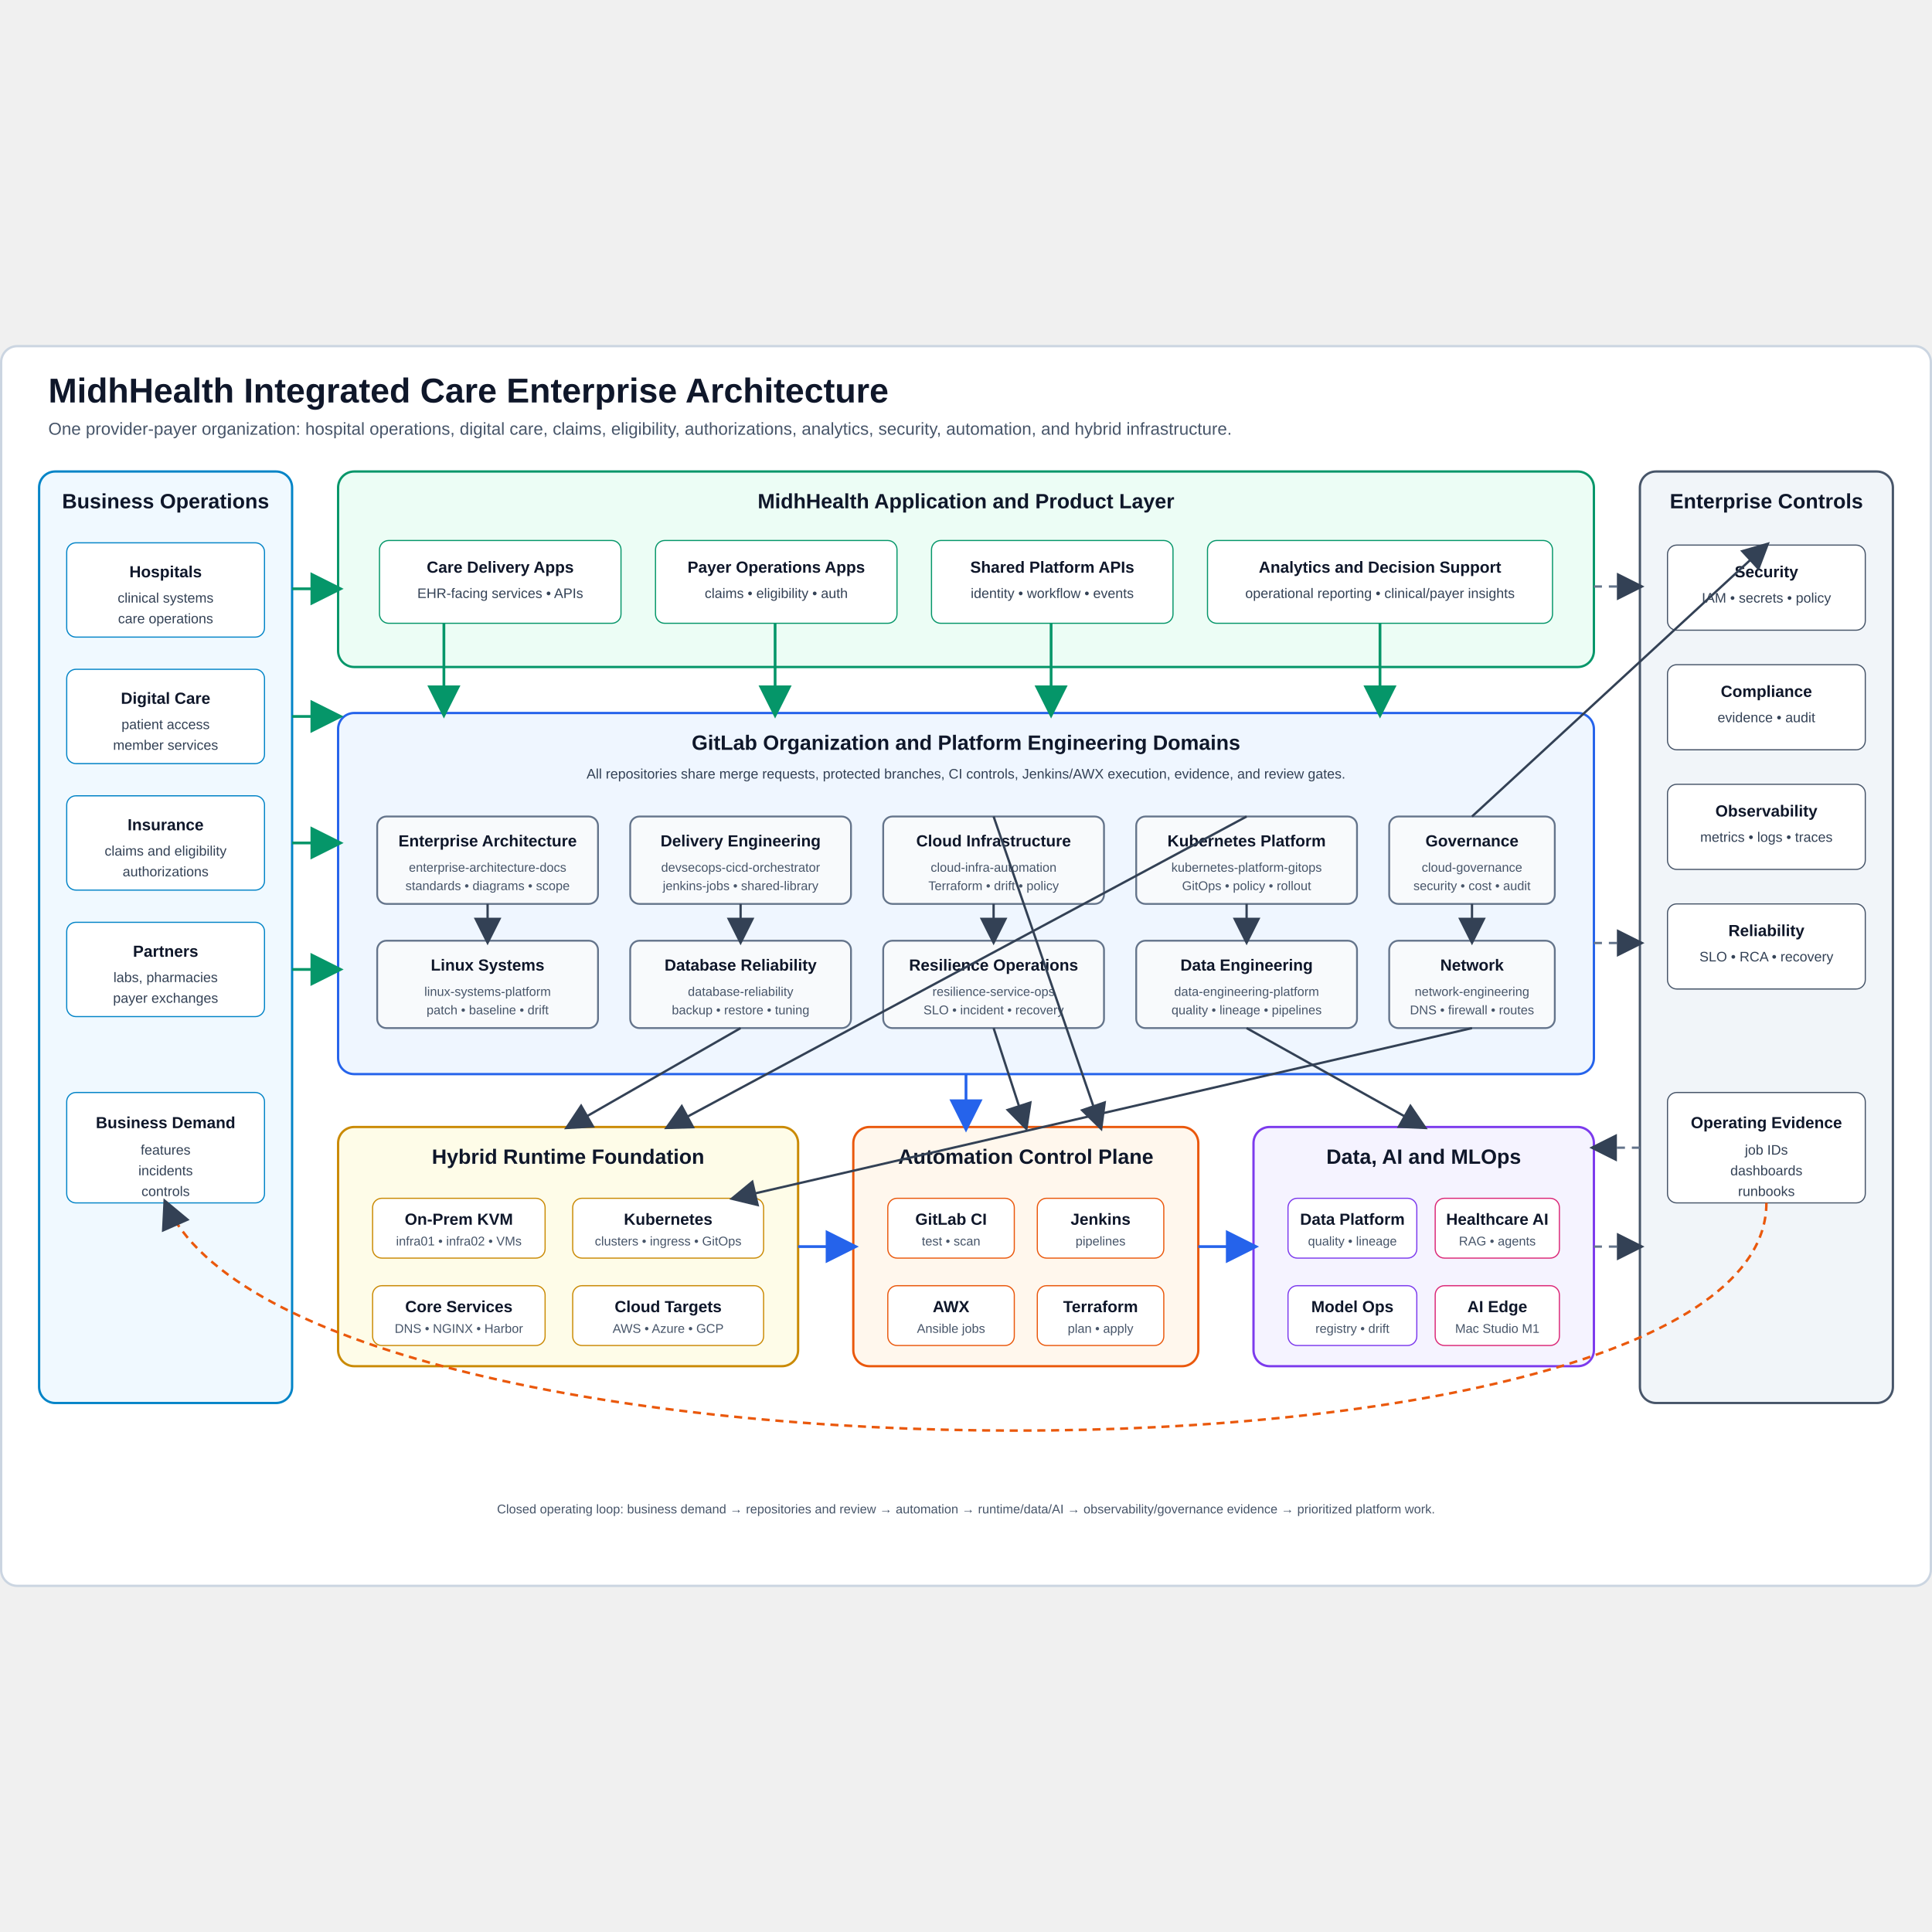
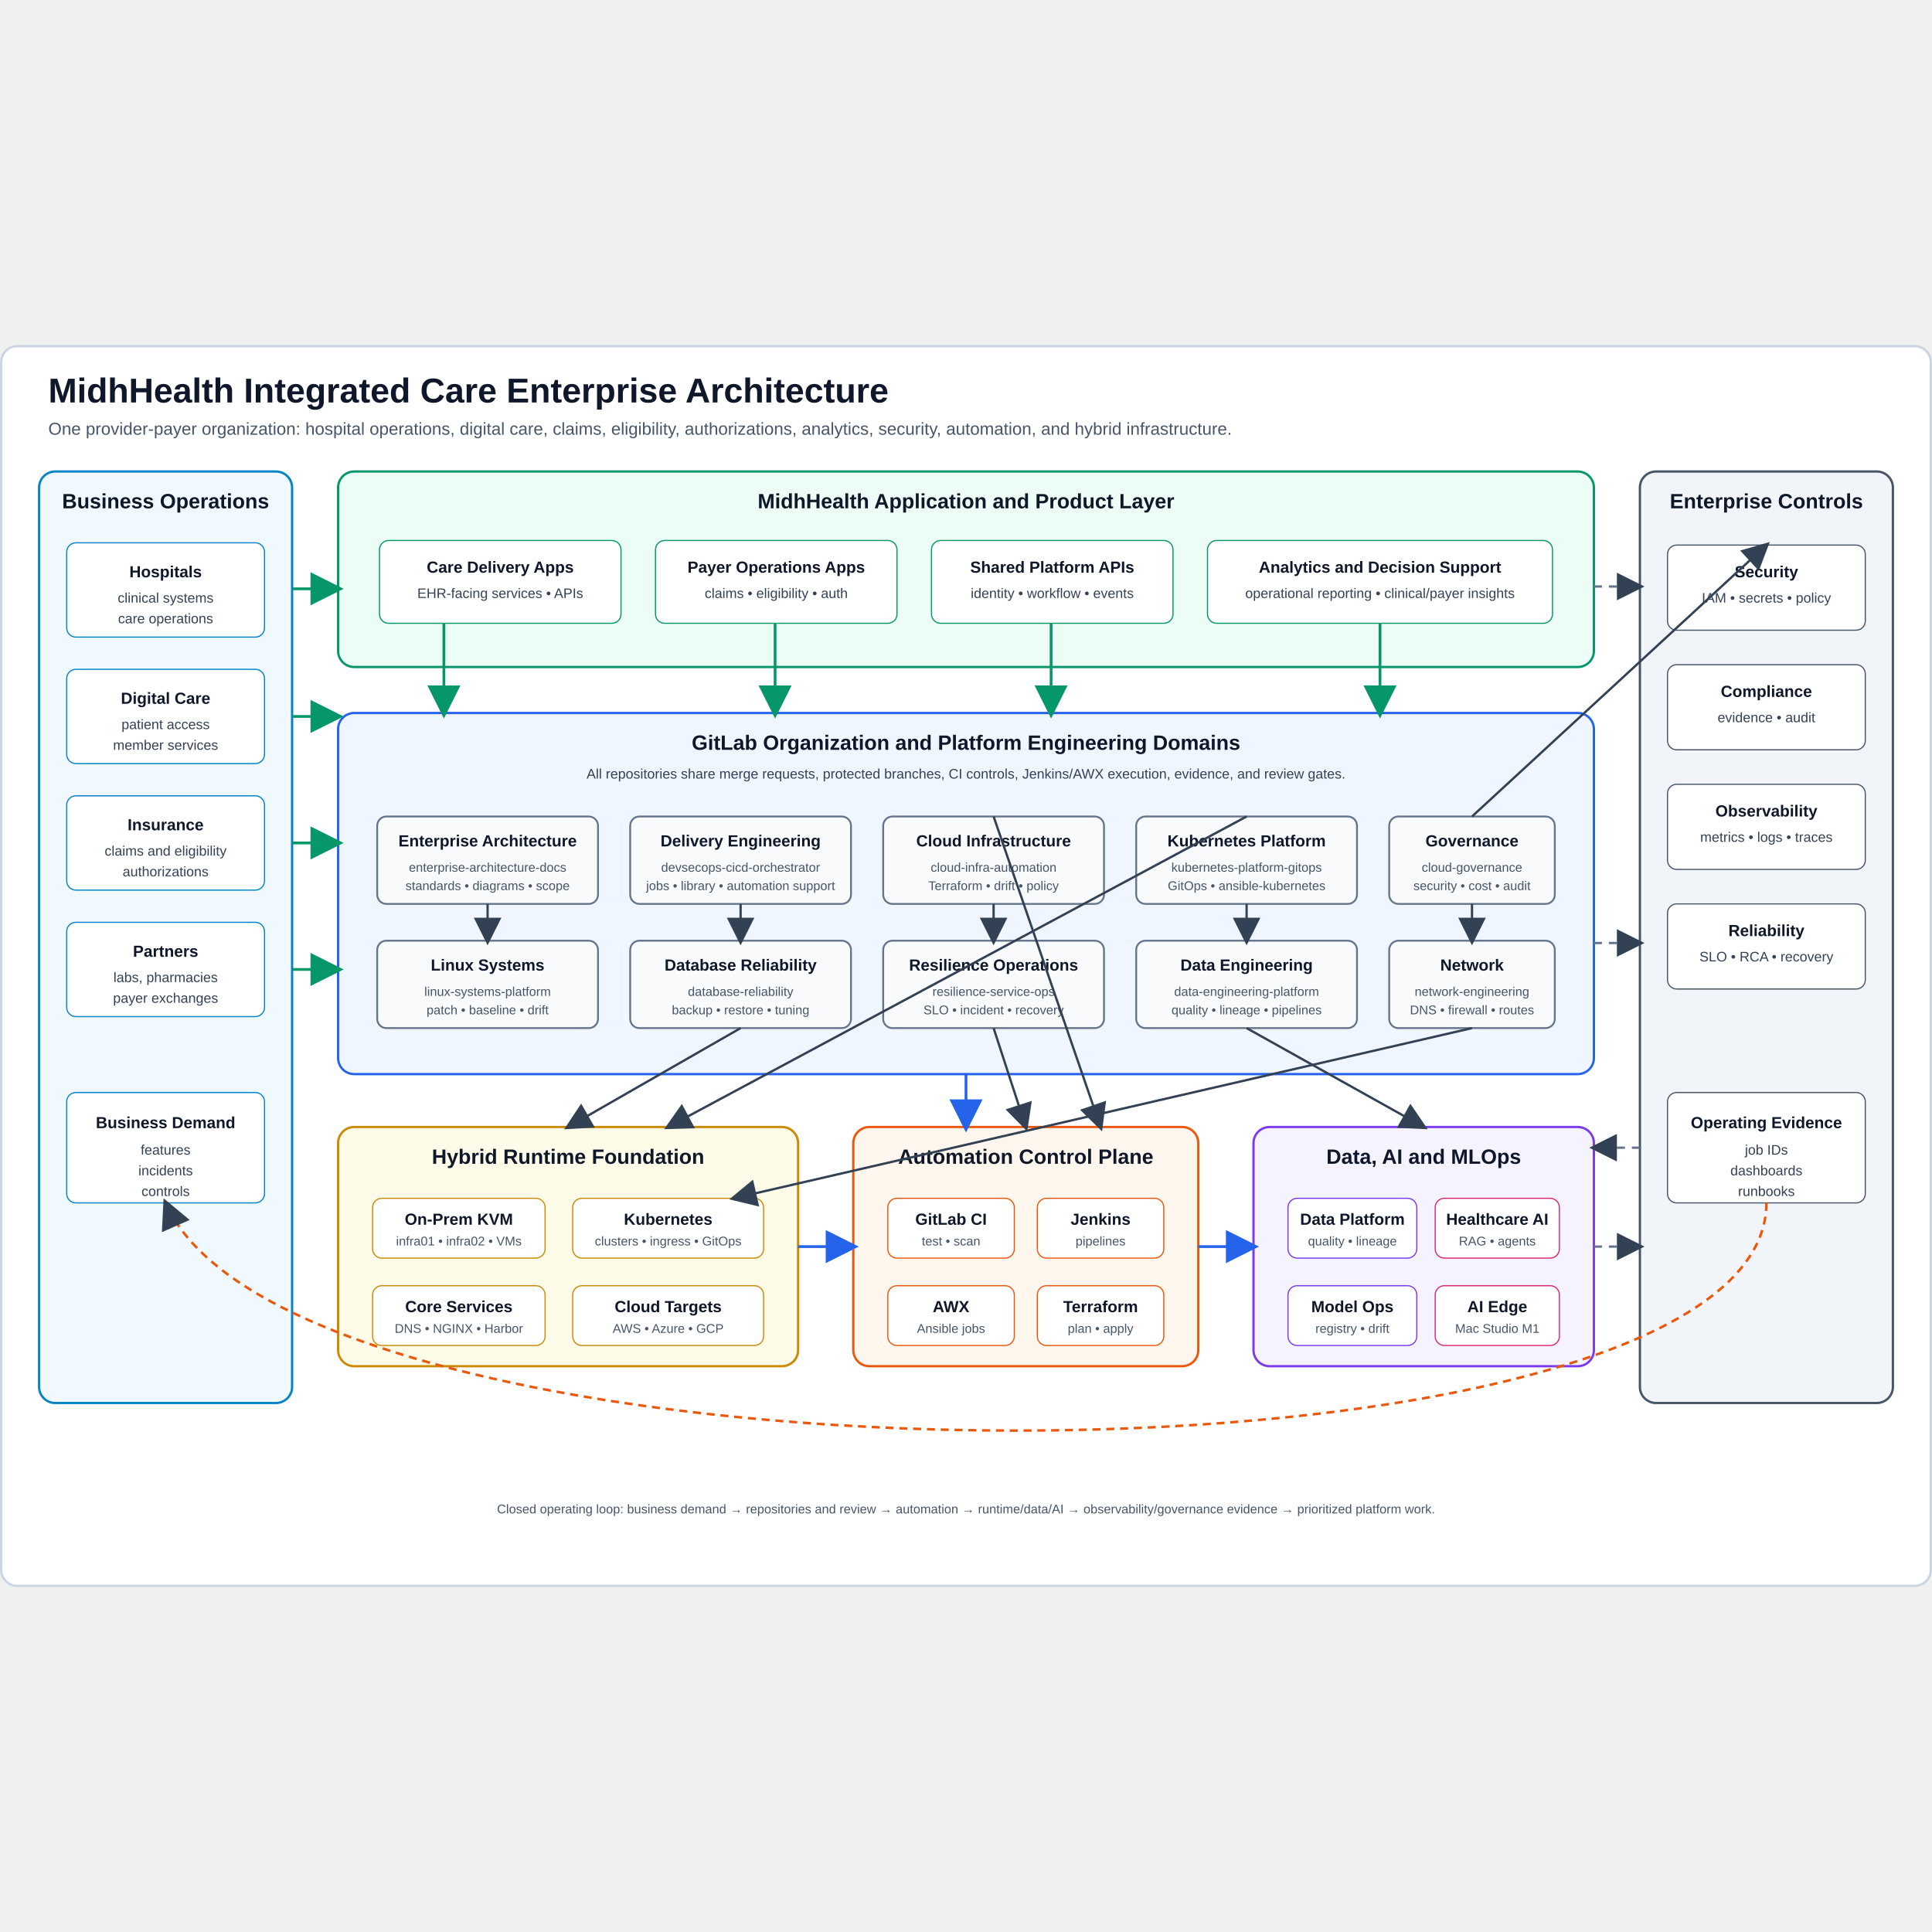
<svg xmlns="http://www.w3.org/2000/svg" width="1400" height="1400" viewBox="0 0 1680 1080" role="img" aria-labelledby="title desc">
  <defs>
    <marker id="arrow" markerWidth="12" markerHeight="12" refX="10" refY="6" orient="auto">
      <path d="M0 0L12 6L0 12Z" fill="#334155" />
    </marker>
    <marker id="arrowBlue" markerWidth="12" markerHeight="12" refX="10" refY="6" orient="auto">
      <path d="M0 0L12 6L0 12Z" fill="#2563eb" />
    </marker>
    <marker id="arrowGreen" markerWidth="12" markerHeight="12" refX="10" refY="6" orient="auto">
      <path d="M0 0L12 6L0 12Z" fill="#059669" />
    </marker>
    <style>
      .canvas{fill:#ffffff;stroke:#cbd5e1;stroke-width:2}
      .title{font:700 30px Arial,sans-serif;fill:#0f172a}
      .subtitle{font:15px Arial,sans-serif;fill:#475569}
      .zoneTitle{font:700 18px Arial,sans-serif;fill:#0f172a}
      .boxTitle{font:700 14px Arial,sans-serif;fill:#0f172a}
      .text{font:12px Arial,sans-serif;fill:#334155}
      .tiny{font:11px Arial,sans-serif;fill:#475569}
      .business{fill:#f0f9ff;stroke:#0284c7;stroke-width:2}
      .apps{fill:#ecfdf5;stroke:#059669;stroke-width:2}
      .repo{fill:#f8fafc;stroke:#64748b;stroke-width:1.6}
      .control{fill:#eff6ff;stroke:#2563eb;stroke-width:2}
      .runtime{fill:#fefce8;stroke:#ca8a04;stroke-width:2}
      .ops{fill:#fff7ed;stroke:#ea580c;stroke-width:2}
      .data{fill:#f5f3ff;stroke:#7c3aed;stroke-width:2}
      .ai{fill:#fdf2f8;stroke:#db2777;stroke-width:2}
      .govern{fill:#f1f5f9;stroke:#475569;stroke-width:2}
      .flow{fill:none;stroke:#334155;stroke-width:2;marker-end:url(#arrow)}
      .blueFlow{fill:none;stroke:#2563eb;stroke-width:2.4;marker-end:url(#arrowBlue)}
      .greenFlow{fill:none;stroke:#059669;stroke-width:2.4;marker-end:url(#arrowGreen)}
      .dash{fill:none;stroke:#64748b;stroke-width:2;stroke-dasharray:7 6;marker-end:url(#arrow)}
      .loop{fill:none;stroke:#ea580c;stroke-width:2.2;stroke-dasharray:7 5;marker-end:url(#arrow)}
    </style>
  </defs>
  <rect x="1" y="1" width="1678" height="1078" rx="14" class="canvas" />
  <text x="42" y="50" class="title">MidhHealth Integrated Care Enterprise Architecture</text>
  <text x="42" y="78" class="subtitle">One provider-payer organization: hospital operations, digital care, claims, eligibility, authorizations, analytics, security, automation, and hybrid infrastructure.</text>
  <rect x="34" y="110" width="220" height="810" rx="14" class="business" />
  <text x="144" y="142" text-anchor="middle" class="zoneTitle">Business Operations</text>
  <rect x="58" y="172" width="172" height="82" rx="8" fill="#ffffff" stroke="#0284c7" />
  <text x="144" y="202" text-anchor="middle" class="boxTitle">Hospitals</text>
  <text x="144" y="224" text-anchor="middle" class="text">clinical systems</text>
  <text x="144" y="242" text-anchor="middle" class="text">care operations</text>
  <rect x="58" y="282" width="172" height="82" rx="8" fill="#ffffff" stroke="#0284c7" />
  <text x="144" y="312" text-anchor="middle" class="boxTitle">Digital Care</text>
  <text x="144" y="334" text-anchor="middle" class="text">patient access</text>
  <text x="144" y="352" text-anchor="middle" class="text">member services</text>
  <rect x="58" y="392" width="172" height="82" rx="8" fill="#ffffff" stroke="#0284c7" />
  <text x="144" y="422" text-anchor="middle" class="boxTitle">Insurance</text>
  <text x="144" y="444" text-anchor="middle" class="text">claims and eligibility</text>
  <text x="144" y="462" text-anchor="middle" class="text">authorizations</text>
  <rect x="58" y="502" width="172" height="82" rx="8" fill="#ffffff" stroke="#0284c7" />
  <text x="144" y="532" text-anchor="middle" class="boxTitle">Partners</text>
  <text x="144" y="554" text-anchor="middle" class="text">labs, pharmacies</text>
  <text x="144" y="572" text-anchor="middle" class="text">payer exchanges</text>
  <rect x="58" y="650" width="172" height="96" rx="8" fill="#ffffff" stroke="#0284c7" />
  <text x="144" y="681" text-anchor="middle" class="boxTitle">Business Demand</text>
  <text x="144" y="704" text-anchor="middle" class="text">features</text>
  <text x="144" y="722" text-anchor="middle" class="text">incidents</text>
  <text x="144" y="740" text-anchor="middle" class="text">controls</text>
  <rect x="294" y="110" width="1092" height="170" rx="14" class="apps" />
  <text x="840" y="142" text-anchor="middle" class="zoneTitle">MidhHealth Application and Product Layer</text>
  <rect x="330" y="170" width="210" height="72" rx="8" fill="#ffffff" stroke="#059669" />
  <text x="435" y="198" text-anchor="middle" class="boxTitle">Care Delivery Apps</text>
  <text x="435" y="220" text-anchor="middle" class="text">EHR-facing services • APIs</text>
  <rect x="570" y="170" width="210" height="72" rx="8" fill="#ffffff" stroke="#059669" />
  <text x="675" y="198" text-anchor="middle" class="boxTitle">Payer Operations Apps</text>
  <text x="675" y="220" text-anchor="middle" class="text">claims • eligibility • auth</text>
  <rect x="810" y="170" width="210" height="72" rx="8" fill="#ffffff" stroke="#059669" />
  <text x="915" y="198" text-anchor="middle" class="boxTitle">Shared Platform APIs</text>
  <text x="915" y="220" text-anchor="middle" class="text">identity • workflow • events</text>
  <rect x="1050" y="170" width="300" height="72" rx="8" fill="#ffffff" stroke="#059669" />
  <text x="1200" y="198" text-anchor="middle" class="boxTitle">Analytics and Decision Support</text>
  <text x="1200" y="220" text-anchor="middle" class="text">operational reporting • clinical/payer insights</text>
  <rect x="294" y="320" width="1092" height="314" rx="14" class="control" />
  <text x="840" y="352" text-anchor="middle" class="zoneTitle">GitLab Organization and Platform Engineering Domains</text>
  <text x="840" y="377" text-anchor="middle" class="text">All repositories share merge requests, protected branches, CI controls, Jenkins/AWX execution, evidence, and review gates.</text>
  <rect x="328" y="410" width="192" height="76" rx="8" class="repo" />
  <text x="424" y="436" text-anchor="middle" class="boxTitle">Enterprise Architecture</text>
  <text x="424" y="458" text-anchor="middle" class="tiny">enterprise-architecture-docs</text>
  <text x="424" y="474" text-anchor="middle" class="tiny">standards • diagrams • scope</text>
  <rect x="548" y="410" width="192" height="76" rx="8" class="repo" />
  <text x="644" y="436" text-anchor="middle" class="boxTitle">Delivery Engineering</text>
  <text x="644" y="458" text-anchor="middle" class="tiny">devsecops-cicd-orchestrator</text>
-   <text x="644" y="474" text-anchor="middle" class="tiny">jenkins-jobs • shared-library</text>
+   <text x="644" y="474" text-anchor="middle" class="tiny">jobs • library • automation support</text>
  <rect x="768" y="410" width="192" height="76" rx="8" class="repo" />
  <text x="864" y="436" text-anchor="middle" class="boxTitle">Cloud Infrastructure</text>
  <text x="864" y="458" text-anchor="middle" class="tiny">cloud-infra-automation</text>
  <text x="864" y="474" text-anchor="middle" class="tiny">Terraform • drift • policy</text>
  <rect x="988" y="410" width="192" height="76" rx="8" class="repo" />
  <text x="1084" y="436" text-anchor="middle" class="boxTitle">Kubernetes Platform</text>
  <text x="1084" y="458" text-anchor="middle" class="tiny">kubernetes-platform-gitops</text>
-   <text x="1084" y="474" text-anchor="middle" class="tiny">GitOps • policy • rollout</text>
+   <text x="1084" y="474" text-anchor="middle" class="tiny">GitOps • ansible-kubernetes</text>
  <rect x="1208" y="410" width="144" height="76" rx="8" class="repo" />
  <text x="1280" y="436" text-anchor="middle" class="boxTitle">Governance</text>
  <text x="1280" y="458" text-anchor="middle" class="tiny">cloud-governance</text>
  <text x="1280" y="474" text-anchor="middle" class="tiny">security • cost • audit</text>
  <rect x="328" y="518" width="192" height="76" rx="8" class="repo" />
  <text x="424" y="544" text-anchor="middle" class="boxTitle">Linux Systems</text>
  <text x="424" y="566" text-anchor="middle" class="tiny">linux-systems-platform</text>
  <text x="424" y="582" text-anchor="middle" class="tiny">patch • baseline • drift</text>
  <rect x="548" y="518" width="192" height="76" rx="8" class="repo" />
  <text x="644" y="544" text-anchor="middle" class="boxTitle">Database Reliability</text>
  <text x="644" y="566" text-anchor="middle" class="tiny">database-reliability</text>
  <text x="644" y="582" text-anchor="middle" class="tiny">backup • restore • tuning</text>
  <rect x="768" y="518" width="192" height="76" rx="8" class="repo" />
  <text x="864" y="544" text-anchor="middle" class="boxTitle">Resilience Operations</text>
  <text x="864" y="566" text-anchor="middle" class="tiny">resilience-service-ops</text>
  <text x="864" y="582" text-anchor="middle" class="tiny">SLO • incident • recovery</text>
  <rect x="988" y="518" width="192" height="76" rx="8" class="repo" />
  <text x="1084" y="544" text-anchor="middle" class="boxTitle">Data Engineering</text>
  <text x="1084" y="566" text-anchor="middle" class="tiny">data-engineering-platform</text>
  <text x="1084" y="582" text-anchor="middle" class="tiny">quality • lineage • pipelines</text>
  <rect x="1208" y="518" width="144" height="76" rx="8" class="repo" />
  <text x="1280" y="544" text-anchor="middle" class="boxTitle">Network</text>
  <text x="1280" y="566" text-anchor="middle" class="tiny">network-engineering</text>
  <text x="1280" y="582" text-anchor="middle" class="tiny">DNS • firewall • routes</text>
  <rect x="294" y="680" width="400" height="208" rx="14" class="runtime" />
  <text x="494" y="712" text-anchor="middle" class="zoneTitle">Hybrid Runtime Foundation</text>
  <rect x="324" y="742" width="150" height="52" rx="8" fill="#ffffff" stroke="#ca8a04" />
  <text x="399" y="765" text-anchor="middle" class="boxTitle">On-Prem KVM</text>
  <text x="399" y="783" text-anchor="middle" class="tiny">infra01 • infra02 • VMs</text>
  <rect x="498" y="742" width="166" height="52" rx="8" fill="#ffffff" stroke="#ca8a04" />
  <text x="581" y="765" text-anchor="middle" class="boxTitle">Kubernetes</text>
  <text x="581" y="783" text-anchor="middle" class="tiny">clusters • ingress • GitOps</text>
  <rect x="324" y="818" width="150" height="52" rx="8" fill="#ffffff" stroke="#ca8a04" />
  <text x="399" y="841" text-anchor="middle" class="boxTitle">Core Services</text>
  <text x="399" y="859" text-anchor="middle" class="tiny">DNS • NGINX • Harbor</text>
  <rect x="498" y="818" width="166" height="52" rx="8" fill="#ffffff" stroke="#ca8a04" />
  <text x="581" y="841" text-anchor="middle" class="boxTitle">Cloud Targets</text>
  <text x="581" y="859" text-anchor="middle" class="tiny">AWS • Azure • GCP</text>
  <rect x="742" y="680" width="300" height="208" rx="14" class="ops" />
  <text x="892" y="712" text-anchor="middle" class="zoneTitle">Automation Control Plane</text>
  <rect x="772" y="742" width="110" height="52" rx="8" fill="#ffffff" stroke="#ea580c" />
  <text x="827" y="765" text-anchor="middle" class="boxTitle">GitLab CI</text>
  <text x="827" y="783" text-anchor="middle" class="tiny">test • scan</text>
  <rect x="902" y="742" width="110" height="52" rx="8" fill="#ffffff" stroke="#ea580c" />
  <text x="957" y="765" text-anchor="middle" class="boxTitle">Jenkins</text>
  <text x="957" y="783" text-anchor="middle" class="tiny">pipelines</text>
  <rect x="772" y="818" width="110" height="52" rx="8" fill="#ffffff" stroke="#ea580c" />
  <text x="827" y="841" text-anchor="middle" class="boxTitle">AWX</text>
  <text x="827" y="859" text-anchor="middle" class="tiny">Ansible jobs</text>
  <rect x="902" y="818" width="110" height="52" rx="8" fill="#ffffff" stroke="#ea580c" />
  <text x="957" y="841" text-anchor="middle" class="boxTitle">Terraform</text>
  <text x="957" y="859" text-anchor="middle" class="tiny">plan • apply</text>
  <rect x="1090" y="680" width="296" height="208" rx="14" class="data" />
  <text x="1238" y="712" text-anchor="middle" class="zoneTitle">Data, AI and MLOps</text>
  <rect x="1120" y="742" width="112" height="52" rx="8" fill="#ffffff" stroke="#7c3aed" />
  <text x="1176" y="765" text-anchor="middle" class="boxTitle">Data Platform</text>
  <text x="1176" y="783" text-anchor="middle" class="tiny">quality • lineage</text>
  <rect x="1248" y="742" width="108" height="52" rx="8" fill="#ffffff" stroke="#db2777" />
  <text x="1302" y="765" text-anchor="middle" class="boxTitle">Healthcare AI</text>
  <text x="1302" y="783" text-anchor="middle" class="tiny">RAG • agents</text>
  <rect x="1120" y="818" width="112" height="52" rx="8" fill="#ffffff" stroke="#7c3aed" />
  <text x="1176" y="841" text-anchor="middle" class="boxTitle">Model Ops</text>
  <text x="1176" y="859" text-anchor="middle" class="tiny">registry • drift</text>
  <rect x="1248" y="818" width="108" height="52" rx="8" fill="#ffffff" stroke="#db2777" />
  <text x="1302" y="841" text-anchor="middle" class="boxTitle">AI Edge</text>
  <text x="1302" y="859" text-anchor="middle" class="tiny">Mac Studio M1</text>
  <rect x="1426" y="110" width="220" height="810" rx="14" class="govern" />
  <text x="1536" y="142" text-anchor="middle" class="zoneTitle">Enterprise Controls</text>
  <rect x="1450" y="174" width="172" height="74" rx="8" fill="#ffffff" stroke="#475569" />
  <text x="1536" y="202" text-anchor="middle" class="boxTitle">Security</text>
  <text x="1536" y="224" text-anchor="middle" class="text">IAM • secrets • policy</text>
  <rect x="1450" y="278" width="172" height="74" rx="8" fill="#ffffff" stroke="#475569" />
  <text x="1536" y="306" text-anchor="middle" class="boxTitle">Compliance</text>
  <text x="1536" y="328" text-anchor="middle" class="text">evidence • audit</text>
  <rect x="1450" y="382" width="172" height="74" rx="8" fill="#ffffff" stroke="#475569" />
  <text x="1536" y="410" text-anchor="middle" class="boxTitle">Observability</text>
  <text x="1536" y="432" text-anchor="middle" class="text">metrics • logs • traces</text>
  <rect x="1450" y="486" width="172" height="74" rx="8" fill="#ffffff" stroke="#475569" />
  <text x="1536" y="514" text-anchor="middle" class="boxTitle">Reliability</text>
  <text x="1536" y="536" text-anchor="middle" class="text">SLO • RCA • recovery</text>
  <rect x="1450" y="650" width="172" height="96" rx="8" fill="#ffffff" stroke="#475569" />
  <text x="1536" y="681" text-anchor="middle" class="boxTitle">Operating Evidence</text>
  <text x="1536" y="704" text-anchor="middle" class="text">job IDs</text>
  <text x="1536" y="722" text-anchor="middle" class="text">dashboards</text>
  <text x="1536" y="740" text-anchor="middle" class="text">runbooks</text>
  <path d="M254 212H294" class="greenFlow" />
  <path d="M254 323H294" class="greenFlow" />
  <path d="M254 433H294" class="greenFlow" />
  <path d="M254 543H294" class="greenFlow" />
  <path d="M386 242V320" class="greenFlow" />
  <path d="M674 242V320" class="greenFlow" />
  <path d="M914 242V320" class="greenFlow" />
  <path d="M1200 242V320" class="greenFlow" />
  <path d="M424 486V518" class="flow" />
  <path d="M644 486V518" class="flow" />
  <path d="M864 486V518" class="flow" />
  <path d="M1084 486V518" class="flow" />
  <path d="M1280 486V518" class="flow" />
  <path d="M840 634V680" class="blueFlow" />
  <path d="M644 594L494 680" class="flow" />
  <path d="M864 594L892 680" class="flow" />
  <path d="M1084 594L1238 680" class="flow" />
  <path d="M1280 594L638 742" class="flow" />
  <path d="M864 410L957 680" class="flow" />
  <path d="M1084 410L581 680" class="flow" />
  <path d="M1280 410L1536 174" class="flow" />
  <path d="M694 784H742" class="blueFlow" />
  <path d="M1042 784H1090" class="blueFlow" />
  <path d="M1386 784H1426" class="dash" />
  <path d="M1386 520H1426" class="dash" />
  <path d="M1386 210H1426" class="dash" />
  <path d="M1426 698H1386" class="dash" />
  <path d="M1536 746C1536 1010 260 1010 144 746" class="loop" />
  <text x="840" y="1016" text-anchor="middle" class="tiny">Closed operating loop: business demand → repositories and review → automation → runtime/data/AI → observability/governance evidence → prioritized platform work.</text>
</svg>
